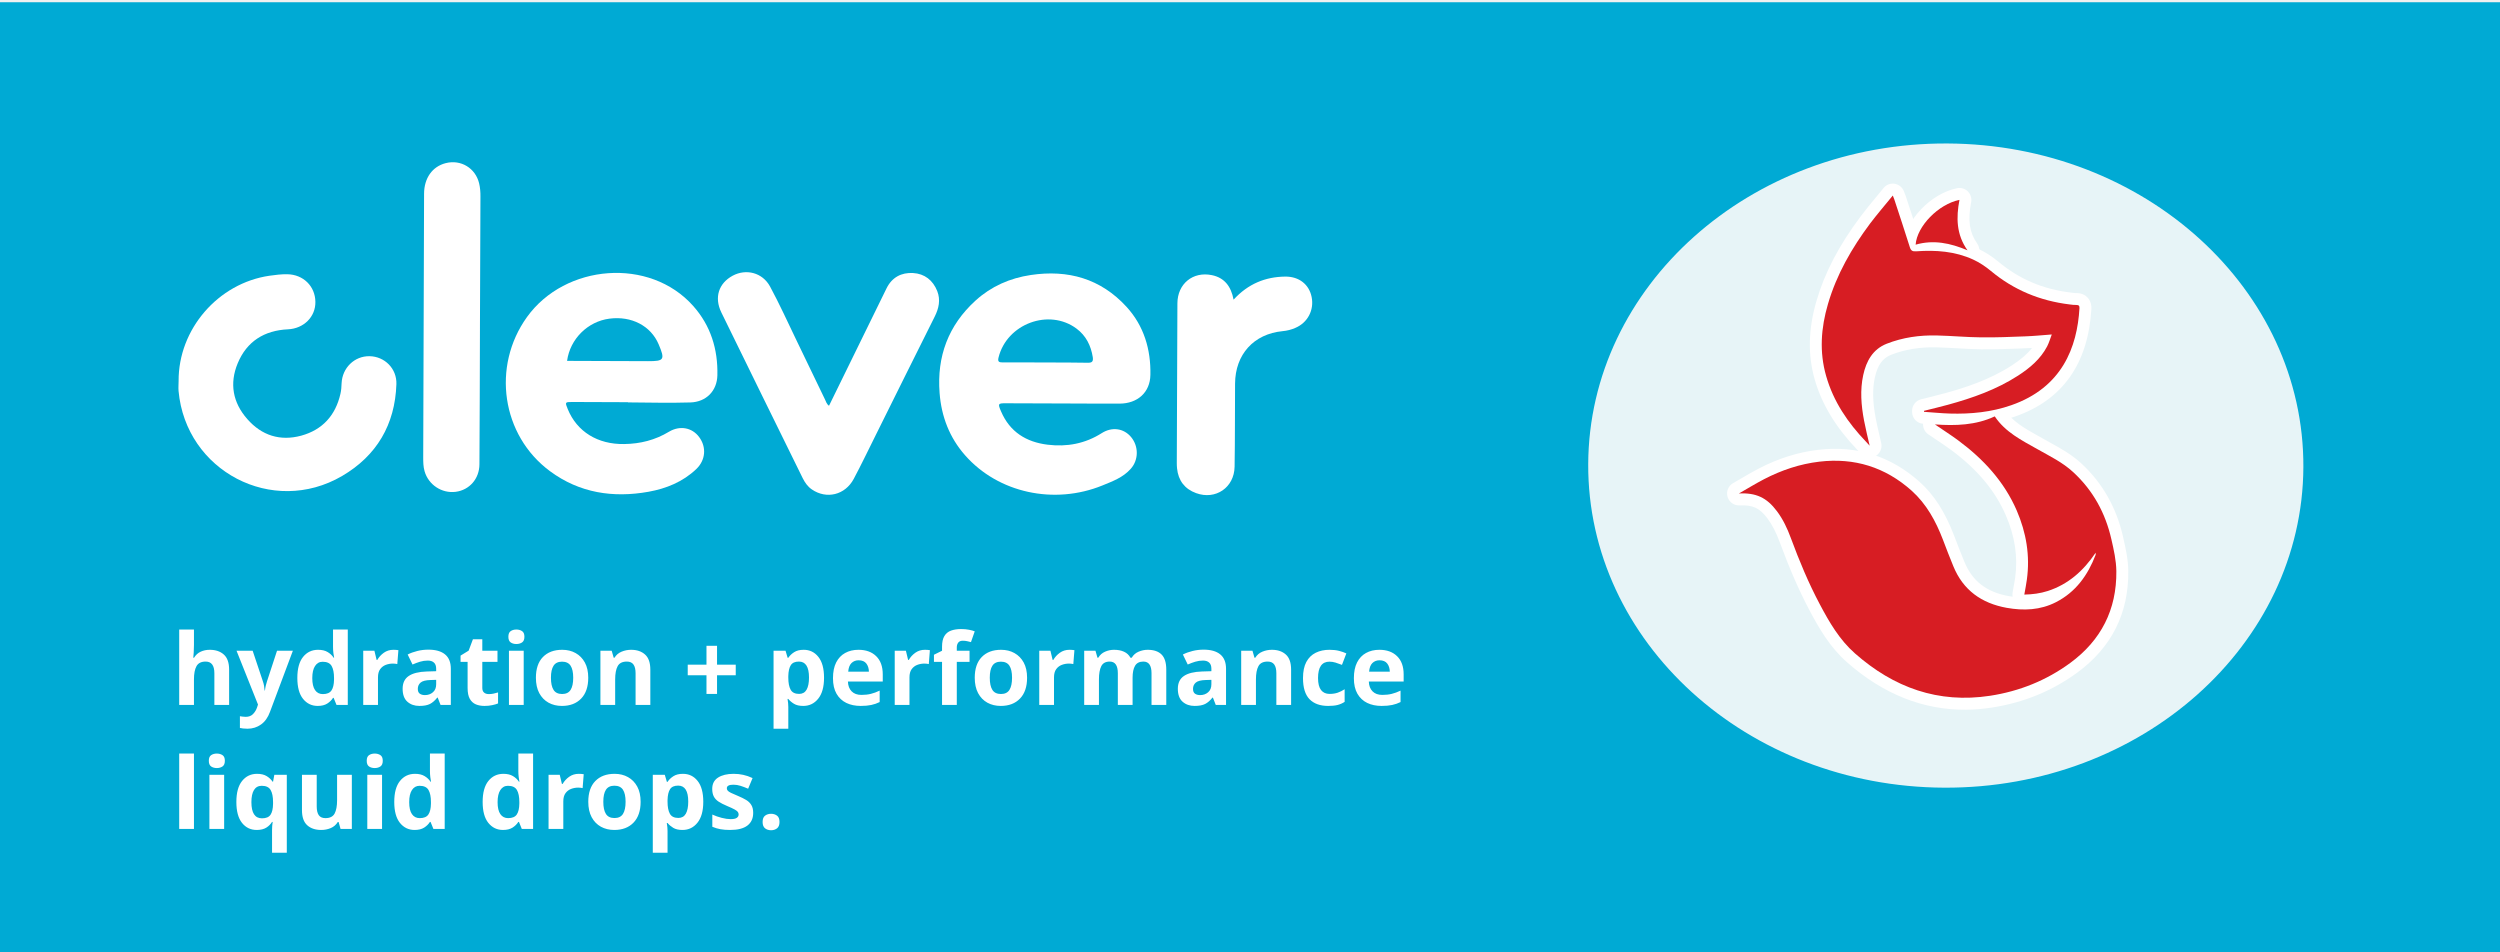
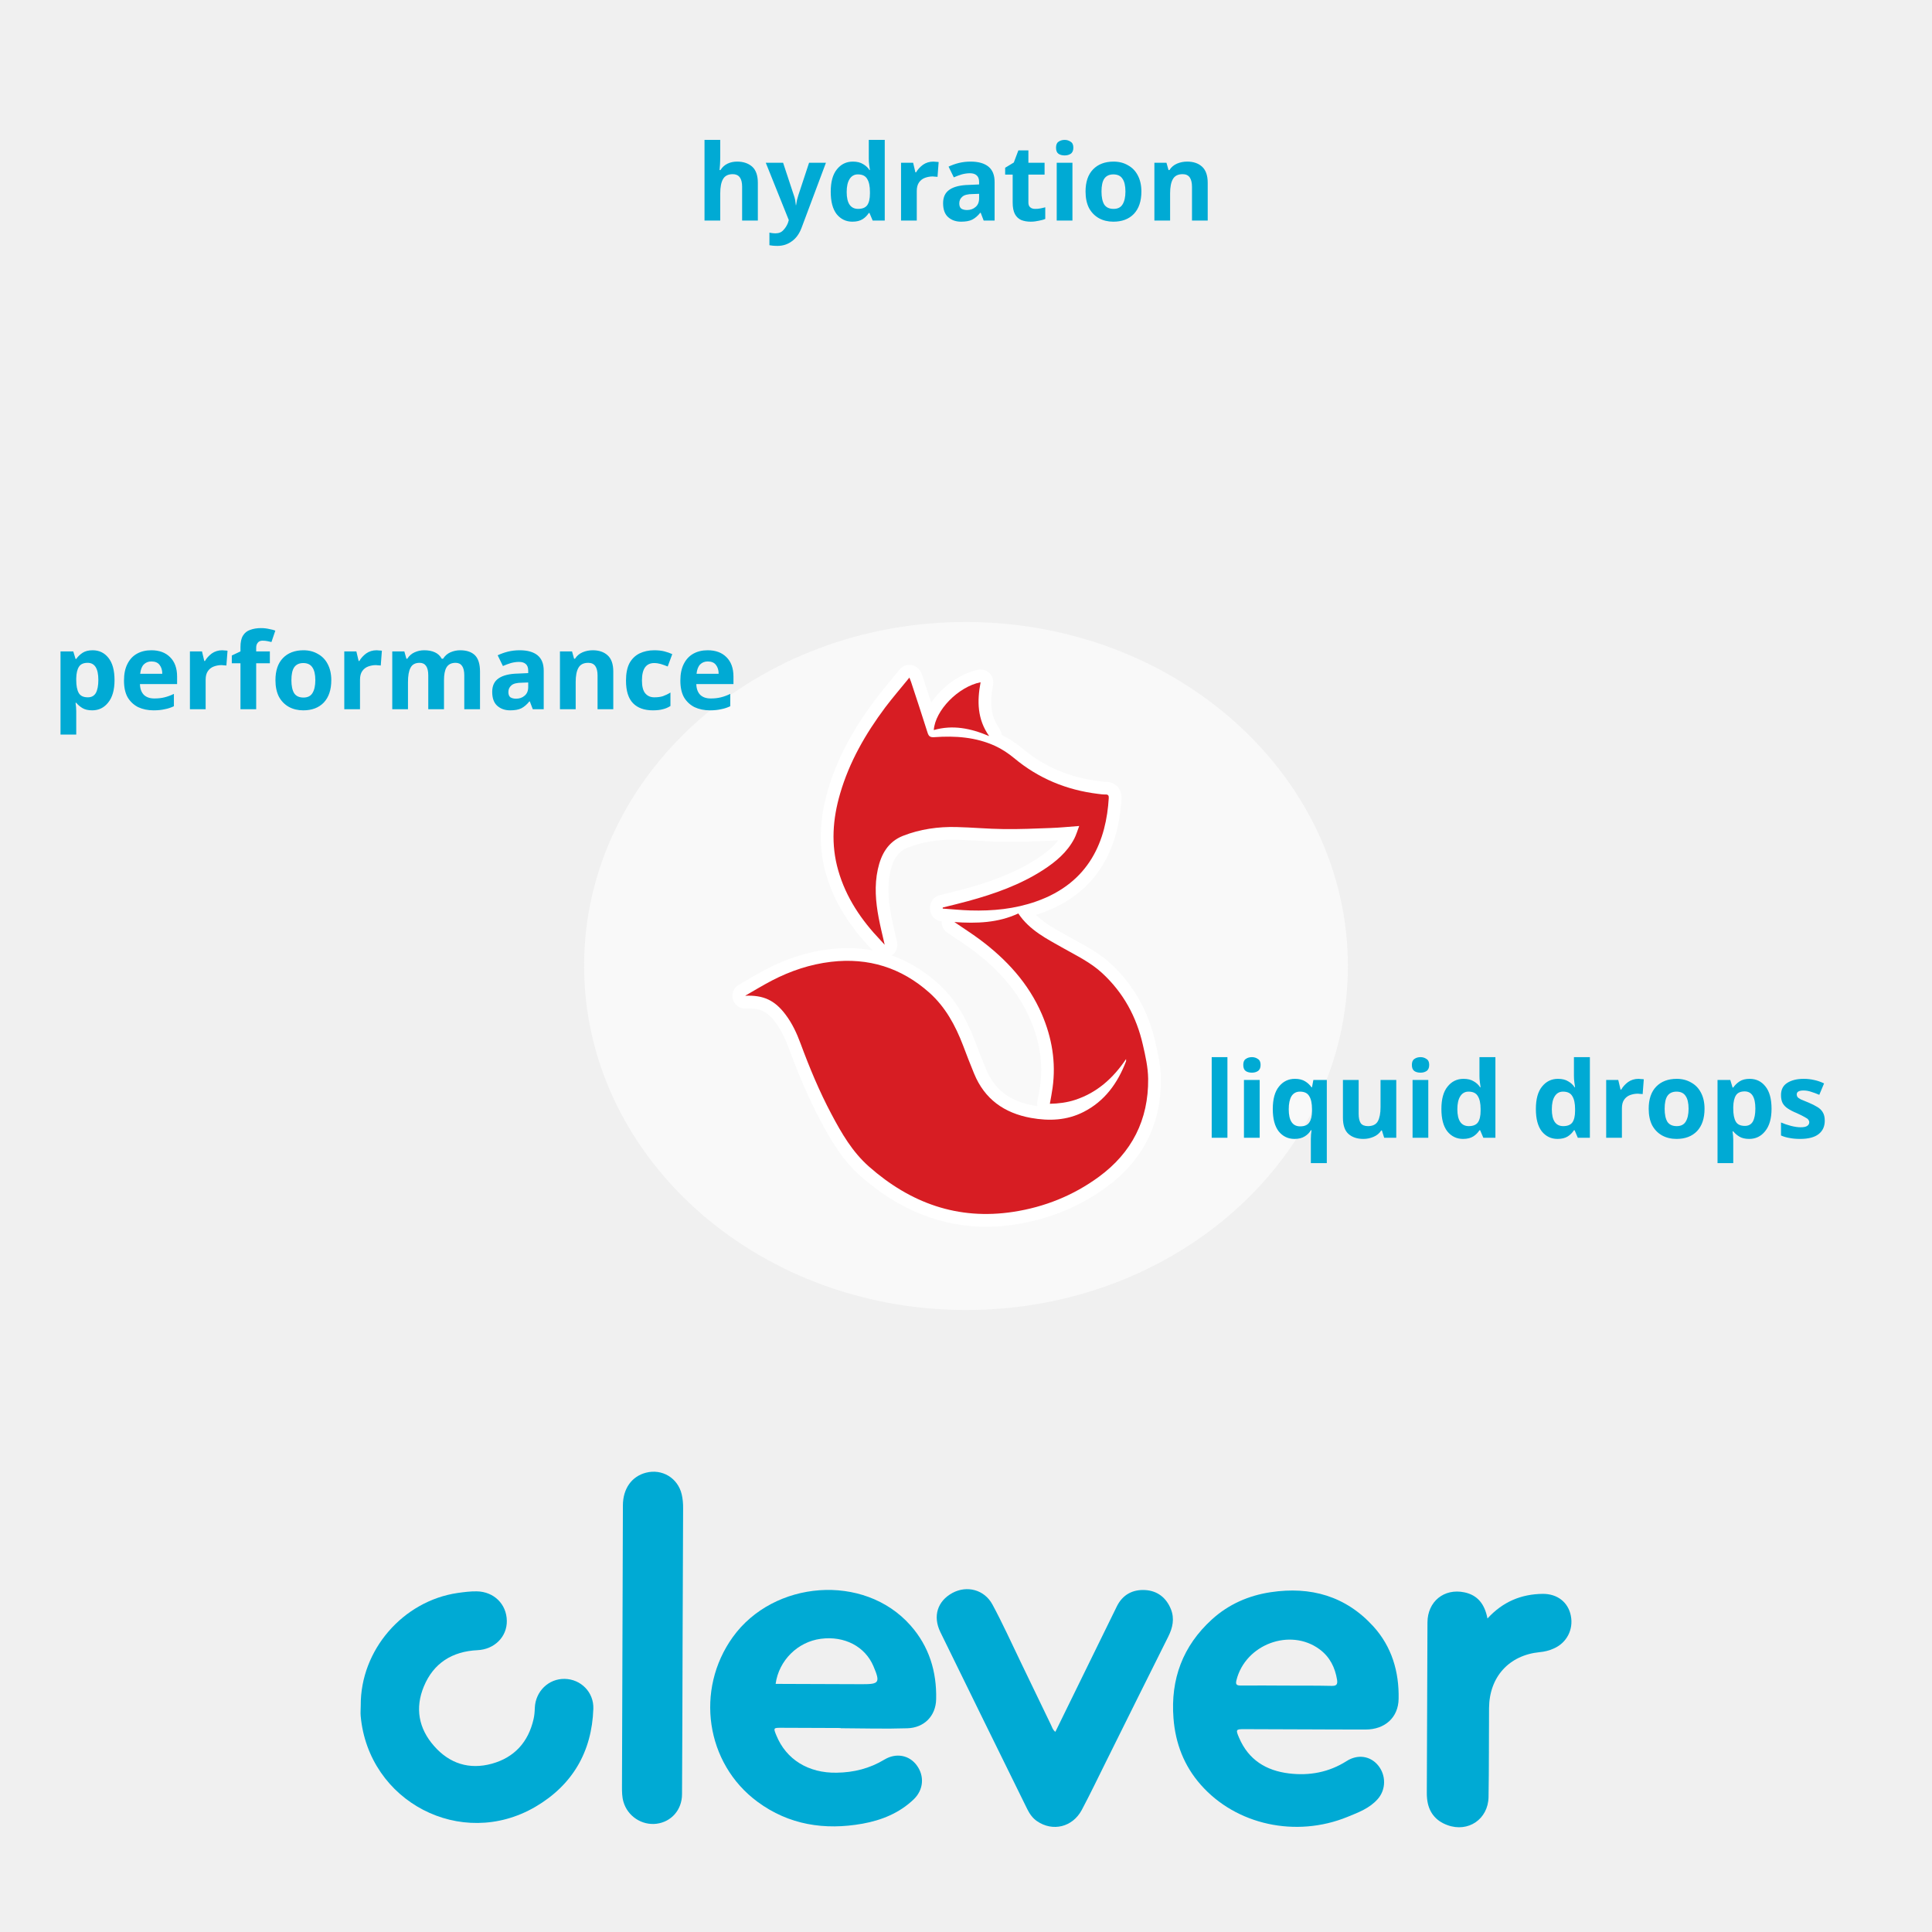
- <svg xmlns="http://www.w3.org/2000/svg" width="820mm" height="312mm" viewBox="0 0 820 312" version="1.1" id="svg11244">
+ <svg xmlns="http://www.w3.org/2000/svg" width="500" height="500" viewBox="0 0 132.292 132.292" version="1.1" id="svg11244">
  <defs id="defs11238" />
-   <g id="layer1" transform="translate(0,15)">
-     <g id="g980-1-0" transform="matrix(2.424807,0,0,2.007112,-151.1422,-184.6114)" style="fill:#00aad4;fill-opacity:1">
-       <path d="M 62.167,84.873 H 401.102 V 241.63 H 62.167 Z" style="fill:#00aad4;fill-opacity:1;fill-rule:nonzero;stroke:none;stroke-width:1.177" id="path210-2-0" />
-     </g>
-     <text xml:space="preserve" style="font-style:normal;font-variant:normal;font-weight:normal;font-stretch:normal;font-size:19.477px;line-height:1.25;font-family:Comfortaa;-inkscape-font-specification:Comfortaa;text-align:center;letter-spacing:0px;word-spacing:0px;text-anchor:middle;fill:#000000;fill-opacity:1;stroke:none;stroke-width:0.261" x="271.028" y="65.336" id="text10704" transform="scale(0.9988438,1.001158)">
-       <tspan id="tspan10702" x="273.881" y="65.336" style="stroke-width:0.261"> </tspan>
+   <g id="layer1" transform="translate(0,-164.7083)">
+     <text xml:space="preserve" style="font-style:normal;font-variant:normal;font-weight:normal;font-stretch:normal;font-size:4.343px;line-height:1.25;font-family:Comfortaa;-inkscape-font-specification:Comfortaa;text-align:center;letter-spacing:0px;word-spacing:0px;text-anchor:middle;fill:#00aad4;fill-opacity:1;stroke:none;stroke-width:0.058" x="-85.446" y="246.967" id="text10704" transform="scale(0.9988437,1.001158)">
+       <tspan id="tspan10702" x="-84.809" y="246.967" style="fill:#00aad4;fill-opacity:1;stroke-width:0.058"> </tspan>
    </text>
-     <g id="g10937" transform="matrix(0.9673989,0,0,0.9696399,8.146605,-731.2912)">
+     <g id="g10937" transform="matrix(0.2156928,0,0,0.2161924,-74.3361,37.10079)">
      <g transform="matrix(1.628394,0,0,1.628394,-463.9977,-538.1737)" id="g10912">
        <path id="path620" style="fill:#f9f9f9;fill-opacity:0.925;fill-rule:nonzero;stroke:none;stroke-width:2.658" d="m 759.363,881.184 c -0.178,36.945 -33.657,66.759 -74.774,66.584 -41.109,-0.178 -74.296,-30.282 -74.131,-67.227 0.178,-36.958 33.644,-66.77 74.753,-66.594 41.12,0.178 74.317,30.272 74.152,67.237" />
        <path id="path622" style="fill:#ffffff;fill-opacity:1;fill-rule:nonzero;stroke:none;stroke-width:2.658" d="m 716.115,898.955 c -2.564,3.8 -5.719,6.572 -9.966,7.954 -1.579,0.508 -3.208,0.715 -4.89,0.747 0.189,-1.079 0.396,-2.086 0.529,-3.093 0.696,-4.993 -0.122,-9.758 -2.097,-14.348 -2.615,-6.03 -6.923,-10.681 -12.145,-14.552 -1.568,-1.164 -3.24,-2.211 -4.9,-3.354 4.308,0.3 8.512,0.175 12.458,-1.672 2.19,3.282 5.583,4.951 8.823,6.779 2.596,1.464 5.283,2.751 7.505,4.797 4.143,3.808 6.718,8.501 7.962,13.981 0.5,2.171 0.997,4.35 1.028,6.593 0.082,7.994 -3.176,14.366 -9.602,19.07 -4.983,3.643 -10.587,5.884 -16.692,6.819 -10.808,1.65 -20.056,-1.703 -28.132,-8.804 -3.229,-2.844 -5.336,-6.466 -7.308,-10.184 -2.368,-4.441 -4.289,-9.062 -6.033,-13.763 -0.736,-1.993 -1.629,-3.904 -2.915,-5.607 -2.129,-2.833 -4.35,-3.829 -7.89,-3.673 1.733,-0.989 3.447,-2.036 5.222,-2.96 3.633,-1.879 7.462,-3.165 11.531,-3.643 7.279,-0.85 13.683,1.132 19.174,6.011 3.125,2.793 5.057,6.354 6.54,10.205 0.696,1.836 1.403,3.675 2.161,5.501 2.044,4.993 5.876,7.701 11.106,8.648 3.55,0.632 6.997,0.489 10.247,-1.164 4.143,-2.105 6.654,-5.615 8.283,-9.859 0.021,-0.053 0,-0.136 0,-0.428" />
        <path id="path624" style="fill:#ffffff;fill-opacity:1;fill-rule:nonzero;stroke:none;stroke-width:2.658" d="m 690.257,874.622 c 5.48,4.297 9.32,9.094 11.698,14.616 2.243,5.169 3.011,10.423 2.304,15.613 0.385,-0.093 0.757,-0.186 1.121,-0.3 3.468,-1.121 6.219,-3.333 8.679,-6.987 0.601,-0.904 1.722,-1.297 2.761,-0.986 0.051,0.021 0.093,0.032 0.133,0.051 -1.193,-5.108 -3.529,-9.227 -7.194,-12.602 -1.587,-1.443 -3.508,-2.501 -5.552,-3.612 -0.5,-0.292 -1.007,-0.561 -1.496,-0.842 -0.322,-0.175 -0.632,-0.361 -0.954,-0.529 -2.493,-1.39 -5.275,-2.947 -7.465,-5.408 -1.339,0.468 -2.697,0.789 -4.037,0.986 m -41.752,11.119 c 1.161,0.747 2.222,1.765 3.208,3.104 1.286,1.69 2.325,3.665 3.269,6.219 1.953,5.283 3.821,9.57 5.886,13.474 1.786,3.354 3.779,6.862 6.758,9.477 7.973,6.997 16.516,9.697 26.118,8.222 5.804,-0.893 11.045,-3.032 15.623,-6.373 5.854,-4.289 8.658,-9.873 8.576,-17.048 0,-0.404 -0.021,-0.808 -0.064,-1.222 -2.025,4.608 -4.951,7.837 -8.916,9.859 -3.447,1.757 -7.308,2.203 -11.815,1.393 -6.301,-1.143 -10.659,-4.558 -12.966,-10.141 -0.757,-1.85 -1.462,-3.686 -2.179,-5.544 -1.618,-4.236 -3.436,-7.08 -5.876,-9.251 -4.962,-4.411 -10.598,-6.187 -17.231,-5.408 -3.489,0.415 -6.987,1.504 -10.391,3.24 m 40.66,45.831 c -8.948,0.082 -17.274,-3.229 -24.8,-9.841 -3.612,-3.168 -5.865,-7.111 -7.869,-10.88 -2.169,-4.111 -4.13,-8.586 -6.155,-14.077 -0.779,-2.076 -1.589,-3.654 -2.575,-4.962 -1.629,-2.161 -3.04,-2.804 -5.801,-2.679 -1.143,0.053 -2.171,-0.686 -2.493,-1.786 -0.322,-1.1 0.157,-2.283 1.153,-2.844 0.539,-0.3 1.068,-0.614 1.608,-0.925 1.196,-0.704 2.429,-1.422 3.707,-2.086 4.026,-2.097 8.19,-3.415 12.384,-3.904 7.994,-0.954 15.084,1.278 21.095,6.615 3.019,2.687 5.315,6.237 7.212,11.18 0.696,1.836 1.403,3.633 2.139,5.429 1.65,4.037 4.6,6.322 9.259,7.162 0.271,0.043 0.542,0.082 0.8,0.125 -0.051,-0.282 -0.061,-0.571 -0.011,-0.861 0.064,-0.353 0.136,-0.696 0.189,-1.039 0.122,-0.696 0.247,-1.339 0.343,-1.982 0.601,-4.361 -0.021,-8.616 -1.932,-13.019 -2.211,-5.097 -5.908,-9.53 -11.337,-13.545 -1.026,-0.757 -2.097,-1.464 -3.229,-2.222 -0.529,-0.353 -1.058,-0.707 -1.597,-1.071 -0.925,-0.632 -1.307,-1.804 -0.946,-2.854 0.375,-1.058 1.403,-1.743 2.514,-1.661 3.694,0.25 7.608,0.26 11.231,-1.454 1.111,-0.508 2.429,-0.143 3.115,0.874 1.64,2.458 4.247,3.912 7.008,5.448 0.322,0.189 0.654,0.364 0.975,0.539 0.478,0.282 0.954,0.542 1.443,0.811 2.211,1.214 4.494,2.461 6.519,4.329 4.393,4.039 7.319,9.166 8.701,15.238 l 0.019,0.096 c 0.51,2.24 1.05,4.555 1.071,7.026 0.104,8.772 -3.468,15.873 -10.609,21.103 -5.222,3.821 -11.201,6.261 -17.784,7.268 -1.804,0.279 -3.59,0.436 -5.347,0.446" />
        <path id="path626" style="fill:#ffffff;fill-opacity:1;fill-rule:nonzero;stroke:none;stroke-width:2.658" d="m 706.981,853.623 c -2.036,0.154 -3.8,0.332 -5.565,0.393 -3.053,0.114 -6.104,0.25 -9.155,0.207 -3.064,-0.029 -6.126,-0.322 -9.198,-0.393 -3.582,-0.093 -7.101,0.404 -10.444,1.711 -2.907,1.143 -4.268,3.604 -4.9,6.511 -0.686,3.144 -0.425,6.301 0.167,9.426 0.322,1.69 0.736,3.362 1.172,5.251 -0.343,-0.364 -0.55,-0.622 -0.789,-0.861 -3.758,-3.925 -6.747,-8.305 -8.262,-13.588 -1.454,-5.025 -1.09,-10.008 0.364,-14.959 1.804,-6.179 4.962,-11.637 8.78,-16.745 1.475,-1.943 3.083,-3.8 4.725,-5.815 0.154,0.407 0.247,0.614 0.322,0.832 1.079,3.301 2.19,6.591 3.229,9.912 0.237,0.749 0.579,0.893 1.337,0.842 4.071,-0.292 8.076,-0.011 11.836,1.711 1.318,0.603 2.562,1.432 3.683,2.357 4.776,3.976 10.247,6.219 16.381,6.965 0.478,0.053 0.967,0.136 1.432,0.114 0.521,-0.011 0.675,0.207 0.646,0.686 -0.478,8.108 -3.614,16.463 -14.202,20.139 -4.132,1.443 -8.419,1.858 -12.769,1.733 -1.796,-0.051 -3.59,-0.247 -5.397,-0.361 v -0.207 c 1.65,-0.407 3.322,-0.811 4.972,-1.257 5.129,-1.401 10.122,-3.157 14.627,-6.062 2.44,-1.579 4.651,-3.426 6.04,-6.064 0.375,-0.726 0.614,-1.536 0.967,-2.479" />
        <path id="path628" style="fill:#ffffff;fill-opacity:1;fill-rule:nonzero;stroke:none;stroke-width:2.658" d="m 706.638,859.642 c -1.642,2.068 -3.635,3.511 -5.326,4.6 -0.446,0.29 -0.914,0.582 -1.371,0.85 2.814,-1.329 5.036,-3.125 6.697,-5.451 m -33.665,-29.886 c -0.643,0.779 -1.246,1.536 -1.828,2.315 -4.122,5.472 -6.862,10.694 -8.398,15.945 -1.443,4.954 -1.568,9.397 -0.364,13.59 0.571,1.982 1.403,3.901 2.493,5.801 -0.093,-1.826 -0.021,-3.829 0.425,-5.886 0.914,-4.183 3.072,-6.965 6.405,-8.283 3.457,-1.358 7.297,-1.993 11.419,-1.879 1.432,0.032 2.875,0.104 4.276,0.189 1.61,0.104 3.282,0.186 4.89,0.207 2.711,0.029 5.493,-0.085 8.169,-0.189 l 0.864,-0.019 c 1.151,-0.043 2.325,-0.136 3.58,-0.239 0.614,-0.053 1.246,-0.104 1.9,-0.146 0.842,-0.061 1.672,0.311 2.179,0.997 0.282,0.385 0.439,0.84 0.468,1.297 0.303,-1.14 0.532,-2.355 0.675,-3.643 -6.601,-0.84 -12.456,-3.362 -17.428,-7.494 -1.018,-0.842 -2.097,-1.525 -3.125,-2.004 -2.907,-1.329 -6.28,-1.807 -10.63,-1.486 -2.607,0.178 -3.55,-1.536 -3.872,-2.583 -0.675,-2.161 -1.393,-4.35 -2.097,-6.49 m -3.893,49.456 c -0.696,0.011 -1.382,-0.282 -1.858,-0.821 l -0.322,-0.353 c -0.157,-0.165 -0.282,-0.311 -0.417,-0.457 -4.473,-4.661 -7.38,-9.445 -8.865,-14.606 -1.462,-5.116 -1.347,-10.463 0.375,-16.349 1.703,-5.844 4.712,-11.565 9.187,-17.524 1.05,-1.39 2.107,-2.679 3.239,-4.037 0.508,-0.603 1.018,-1.236 1.536,-1.86 0.55,-0.694 1.432,-1.026 2.304,-0.89 0.872,0.143 1.6,0.736 1.921,1.547 l 0.136,0.351 c 0.104,0.239 0.175,0.428 0.237,0.614 l 0.789,2.408 c 0.718,2.171 1.454,4.382 2.15,6.593 4.797,-0.239 8.669,0.393 12.134,1.982 1.443,0.664 2.865,1.568 4.236,2.697 4.34,3.625 9.291,5.722 15.105,6.415 l 0.237,0.032 c 0.324,0.043 0.614,0.082 0.811,0.072 1.225,-0.019 1.961,0.457 2.378,0.893 0.415,0.425 0.893,1.196 0.829,2.418 -0.686,11.401 -6.019,18.905 -15.863,22.32 -4.037,1.411 -8.501,2.025 -13.649,1.868 -1.3,-0.043 -2.596,-0.136 -3.843,-0.229 -0.55,-0.051 -1.111,-0.093 -1.672,-0.125 -1.297,-0.082 -2.304,-1.172 -2.304,-2.469 v -0.21 c 0,-1.129 0.779,-2.126 1.879,-2.408 0.521,-0.136 1.05,-0.258 1.568,-0.383 1.111,-0.282 2.254,-0.561 3.354,-0.864 4.058,-1.1 9.301,-2.761 13.931,-5.761 1.9,-1.222 3.271,-2.397 4.247,-3.654 -0.457,0.032 -0.904,0.053 -1.361,0.064 l -0.861,0.043 c -2.751,0.104 -5.586,0.207 -8.408,0.175 -1.725,-0.021 -3.457,-0.125 -5.118,-0.218 -1.361,-0.072 -2.761,-0.146 -4.122,-0.186 -3.468,-0.096 -6.644,0.436 -9.477,1.547 -1.775,0.694 -2.825,2.158 -3.386,4.722 -0.518,2.408 -0.465,5.015 0.178,8.451 0.207,1.1 0.468,2.222 0.747,3.394 0.136,0.571 0.271,1.161 0.404,1.775 0.25,1.1 -0.279,2.232 -1.276,2.74 -0.353,0.189 -0.736,0.271 -1.111,0.282" />
        <path id="path630" style="fill:#ffffff;fill-opacity:1;fill-rule:nonzero;stroke:none;stroke-width:2.658" d="m 687.754,825.666 c -0.696,3.675 -0.664,7.183 1.672,10.476 -3.601,-1.528 -7.101,-2.232 -10.795,-1.175 0.268,-3.819 4.744,-8.419 9.123,-9.301" />
        <path id="path632" style="fill:#ffffff;fill-opacity:1;fill-rule:nonzero;stroke:none;stroke-width:2.658" d="m 682.513,831.988 c 0.861,0.021 1.722,0.104 2.615,0.26 -0.167,-0.882 -0.239,-1.743 -0.25,-2.575 -0.914,0.664 -1.733,1.475 -2.365,2.315 m 6.933,6.633 c -0.332,0 -0.675,-0.072 -0.986,-0.197 -3.604,-1.525 -6.415,-1.858 -9.147,-1.079 -0.779,0.218 -1.608,0.051 -2.24,-0.457 -0.625,-0.518 -0.967,-1.297 -0.904,-2.107 0.343,-4.922 5.637,-10.433 11.098,-11.544 0.808,-0.165 1.64,0.082 2.23,0.664 0.582,0.571 0.842,1.411 0.696,2.222 -0.736,3.811 -0.364,6.301 1.246,8.597 0.643,0.901 0.603,2.115 -0.093,2.979 -0.478,0.59 -1.185,0.912 -1.9,0.922" />
        <path id="path634" style="fill:#d71d23;fill-opacity:1;fill-rule:nonzero;stroke:none;stroke-width:2.658" d="m 716.115,898.955 c -2.564,3.8 -5.719,6.572 -9.966,7.954 -1.579,0.508 -3.208,0.715 -4.89,0.747 0.189,-1.079 0.396,-2.086 0.529,-3.093 0.696,-4.993 -0.122,-9.758 -2.097,-14.348 -2.615,-6.03 -6.923,-10.681 -12.145,-14.552 -1.568,-1.164 -3.24,-2.211 -4.9,-3.354 4.308,0.3 8.512,0.175 12.458,-1.672 2.19,3.282 5.583,4.951 8.823,6.779 2.596,1.464 5.283,2.751 7.505,4.797 4.143,3.808 6.718,8.501 7.962,13.981 0.5,2.171 0.997,4.35 1.028,6.593 0.082,7.994 -3.176,14.366 -9.602,19.07 -4.983,3.643 -10.587,5.884 -16.692,6.819 -10.808,1.65 -20.056,-1.703 -28.132,-8.804 -3.229,-2.844 -5.336,-6.466 -7.308,-10.184 -2.368,-4.441 -4.289,-9.062 -6.033,-13.763 -0.736,-1.993 -1.629,-3.904 -2.915,-5.607 -2.129,-2.833 -4.35,-3.829 -7.89,-3.673 1.733,-0.989 3.447,-2.036 5.222,-2.96 3.633,-1.879 7.462,-3.165 11.531,-3.643 7.279,-0.85 13.683,1.132 19.174,6.011 3.125,2.793 5.057,6.354 6.54,10.205 0.696,1.836 1.403,3.675 2.161,5.501 2.044,4.993 5.876,7.701 11.106,8.648 3.55,0.632 6.997,0.489 10.247,-1.164 4.143,-2.105 6.654,-5.615 8.283,-9.859 0.021,-0.053 0,-0.136 0,-0.428" />
        <path id="path636" style="fill:#d71d23;fill-opacity:1;fill-rule:nonzero;stroke:none;stroke-width:2.658" d="m 706.981,853.623 c -2.036,0.154 -3.8,0.332 -5.565,0.393 -3.053,0.114 -6.104,0.25 -9.155,0.207 -3.064,-0.029 -6.126,-0.322 -9.198,-0.393 -3.582,-0.093 -7.101,0.404 -10.444,1.711 -2.907,1.143 -4.268,3.604 -4.9,6.511 -0.686,3.144 -0.425,6.301 0.167,9.426 0.322,1.69 0.736,3.362 1.172,5.251 -0.343,-0.364 -0.55,-0.622 -0.789,-0.861 -3.758,-3.925 -6.747,-8.305 -8.262,-13.588 -1.454,-5.025 -1.09,-10.008 0.364,-14.959 1.804,-6.179 4.962,-11.637 8.78,-16.745 1.475,-1.943 3.083,-3.8 4.725,-5.815 0.154,0.407 0.247,0.614 0.322,0.832 1.079,3.301 2.19,6.591 3.229,9.912 0.237,0.749 0.579,0.893 1.337,0.842 4.071,-0.292 8.076,-0.011 11.836,1.711 1.318,0.603 2.562,1.432 3.683,2.357 4.776,3.976 10.247,6.219 16.381,6.965 0.478,0.053 0.967,0.136 1.432,0.114 0.521,-0.011 0.675,0.207 0.646,0.686 -0.478,8.108 -3.614,16.463 -14.202,20.139 -4.132,1.443 -8.419,1.858 -12.769,1.733 -1.796,-0.051 -3.59,-0.247 -5.397,-0.361 v -0.207 c 1.65,-0.407 3.322,-0.811 4.972,-1.257 5.129,-1.401 10.122,-3.157 14.627,-6.062 2.44,-1.579 4.651,-3.426 6.04,-6.064 0.375,-0.726 0.614,-1.536 0.967,-2.479" />
        <path id="path638" style="fill:#d71d23;fill-opacity:1;fill-rule:nonzero;stroke:none;stroke-width:2.658" d="m 687.754,825.666 c -0.696,3.675 -0.664,7.183 1.672,10.476 -3.601,-1.528 -7.101,-2.232 -10.795,-1.175 0.268,-3.819 4.744,-8.419 9.123,-9.301" />
      </g>
    </g>
-     <g id="g10920" transform="matrix(1.610788,0,0,1.614519,-866.5785,-1481.38)">
-       <path d="m 653.456,981.555 1.486,0.011 15.01,0.053 c 3.279,0.011 3.479,-0.3 2.15,-3.426 -1.6,-3.758 -5.525,-5.793 -10.019,-5.211 -4.411,0.571 -8.015,4.111 -8.626,8.573 m 12.395,8.4 -11.355,-0.043 c -1.454,0 -1.486,0.032 -0.914,1.422 1.879,4.619 6.126,7.215 11.502,7.122 3.269,-0.043 6.301,-0.8 9.126,-2.503 2.23,-1.329 4.722,-0.84 6.144,1.092 1.525,2.044 1.307,4.69 -0.582,6.487 -2.729,2.604 -6.112,3.965 -9.737,4.619 -7.215,1.289 -14.045,0.25 -20.046,-4.172 -9.881,-7.276 -11.916,-21.302 -4.701,-31.319 7.784,-10.808 25.007,-12.209 33.862,-2.243 3.561,3.997 5.033,8.794 4.911,14.056 -0.064,3.197 -2.285,5.44 -5.504,5.533 -4.233,0.136 -8.469,0.011 -12.706,-0.011 z" style="fill:#ffffff;fill-opacity:1;fill-rule:nonzero;stroke:none;stroke-width:2.658" id="path640" />
-       <path d="m 750.798,981.887 c 2.886,0.011 5.761,-0.011 8.648,0.053 0.872,0.021 1.193,-0.207 1.058,-1.132 -0.383,-2.365 -1.369,-4.358 -3.322,-5.812 -5.605,-4.154 -14.18,-0.967 -15.871,5.886 -0.199,0.819 0.061,0.994 0.84,0.994 2.875,-0.029 5.761,0 8.648,0.011 m 3.394,8.326 -11.355,-0.04 c -1.64,-0.011 -1.693,0.082 -1.018,1.64 1.796,4.194 5.14,6.248 9.509,6.779 3.914,0.476 7.619,-0.21 11.005,-2.357 2.097,-1.329 4.473,-0.986 5.969,0.8 1.568,1.879 1.547,4.64 -0.053,6.436 -1.557,1.764 -3.683,2.543 -5.772,3.394 -9.83,3.997 -21.239,1.525 -27.976,-6.126 -3.176,-3.59 -4.826,-7.879 -5.19,-12.644 -0.582,-7.433 1.775,-13.753 7.319,-18.789 3.186,-2.886 6.997,-4.558 11.241,-5.19 7.579,-1.132 14.244,0.725 19.506,6.466 3.55,3.875 4.962,8.658 4.858,13.808 -0.051,3.59 -2.636,5.844 -6.269,5.854 -3.925,0.011 -7.848,-0.021 -11.773,-0.032" style="fill:#ffffff;fill-opacity:1;fill-rule:nonzero;stroke:none;stroke-width:2.658" id="path642" />
-       <path d="m 574.353,985.655 c -0.061,-10.534 8.047,-19.878 18.509,-21.393 1.204,-0.167 2.4,-0.324 3.622,-0.303 3.25,0.053 5.679,2.418 5.722,5.607 0.051,3.03 -2.357,5.44 -5.597,5.583 -4.805,0.229 -8.376,2.45 -10.223,6.904 -1.703,4.09 -1.007,7.983 1.951,11.326 2.939,3.351 6.708,4.536 10.994,3.372 4.308,-1.183 6.976,-4.111 7.973,-8.491 0.165,-0.696 0.218,-1.432 0.239,-2.15 0.133,-3.125 2.615,-5.554 5.698,-5.501 3.064,0.051 5.575,2.522 5.461,5.69 -0.282,8.209 -4.008,14.531 -11.066,18.653 -14.141,8.233 -31.808,-0.986 -33.293,-17.274 -0.061,-0.675 0.011,-1.35 0.011,-2.025" style="fill:#ffffff;fill-opacity:1;fill-rule:nonzero;stroke:none;stroke-width:2.658" id="path644" />
-       <path d="m 706.792,990.681 c 2.025,-4.132 4.05,-8.252 6.064,-12.352 1.887,-3.843 3.776,-7.672 5.655,-11.512 1.111,-2.243 3.032,-3.239 5.4,-3.104 2.344,0.133 4.037,1.462 4.919,3.662 0.707,1.796 0.332,3.511 -0.518,5.201 -3.976,7.922 -7.922,15.863 -11.876,23.806 -1.525,3.051 -3,6.133 -4.608,9.155 -1.765,3.29 -5.544,4.183 -8.533,2.139 -0.85,-0.582 -1.411,-1.393 -1.858,-2.285 -5.533,-11.22 -11.066,-22.432 -16.57,-33.676 -1.483,-3.04 -0.55,-5.916 2.315,-7.462 2.743,-1.464 6.054,-0.635 7.6,2.19 1.929,3.561 3.601,7.255 5.365,10.898 1.953,4.008 3.872,8.026 5.815,12.033 0.218,0.436 0.322,0.943 0.829,1.307" style="fill:#ffffff;fill-opacity:1;fill-rule:nonzero;stroke:none;stroke-width:2.658" id="path646" />
-       <path d="m 635.715,975.1 c -0.032,9.155 -0.04,18.3 -0.104,27.457 -0.011,2.958 -2.033,5.24 -4.837,5.605 -2.825,0.364 -5.544,-1.432 -6.333,-4.172 -0.271,-0.925 -0.279,-1.879 -0.279,-2.825 0.061,-17.853 0.114,-35.709 0.175,-53.565 0.011,-3.176 1.682,-5.512 4.39,-6.208 3.083,-0.8 6.083,0.997 6.822,4.111 0.207,0.872 0.279,1.775 0.268,2.689 -0.04,8.958 -0.072,17.927 -0.104,26.907" style="fill:#ffffff;fill-opacity:1;fill-rule:nonzero;stroke:none;stroke-width:2.658" id="path648" />
-       <path d="m 789.175,969.12 c 2.96,-3.218 6.458,-4.629 10.505,-4.683 2.825,-0.032 4.879,1.589 5.389,4.151 0.539,2.65 -0.811,5.222 -3.322,6.272 -0.821,0.364 -1.693,0.582 -2.607,0.664 -5.854,0.571 -9.623,4.712 -9.663,10.651 -0.043,5.637 0,11.262 -0.096,16.899 -0.072,4.215 -3.872,6.801 -7.826,5.357 -2.315,-0.832 -3.643,-2.543 -3.893,-5.036 -0.04,-0.364 -0.051,-0.726 -0.051,-1.09 0.04,-10.805 0.072,-21.624 0.125,-32.429 0.011,-3.976 3.165,-6.54 7.037,-5.73 2.533,0.529 3.883,2.251 4.401,4.972" style="fill:#ffffff;fill-opacity:1;fill-rule:nonzero;stroke:none;stroke-width:2.658" id="path650" />
+     <g id="g10920" transform="matrix(0.3591438,0,0,0.3599757,-181.5744,-73.32723)" style="fill:#00aad4;fill-opacity:1">
+       <path d="m 653.456,981.555 1.486,0.011 15.01,0.053 c 3.279,0.011 3.479,-0.3 2.15,-3.426 -1.6,-3.758 -5.525,-5.793 -10.019,-5.211 -4.411,0.571 -8.015,4.111 -8.626,8.573 m 12.395,8.4 -11.355,-0.043 c -1.454,0 -1.486,0.032 -0.914,1.422 1.879,4.619 6.126,7.215 11.502,7.122 3.269,-0.043 6.301,-0.8 9.126,-2.503 2.23,-1.329 4.722,-0.84 6.144,1.092 1.525,2.044 1.307,4.69 -0.582,6.487 -2.729,2.604 -6.112,3.965 -9.737,4.619 -7.215,1.289 -14.045,0.25 -20.046,-4.172 -9.881,-7.276 -11.916,-21.302 -4.701,-31.319 7.784,-10.808 25.007,-12.209 33.862,-2.243 3.561,3.997 5.033,8.794 4.911,14.056 -0.064,3.197 -2.285,5.44 -5.504,5.533 -4.233,0.136 -8.469,0.011 -12.706,-0.011 z" style="fill:#00aad4;fill-opacity:1;fill-rule:nonzero;stroke:none;stroke-width:2.658" id="path640" />
+       <path d="m 750.798,981.887 c 2.886,0.011 5.761,-0.011 8.648,0.053 0.872,0.021 1.193,-0.207 1.058,-1.132 -0.383,-2.365 -1.369,-4.358 -3.322,-5.812 -5.605,-4.154 -14.18,-0.967 -15.871,5.886 -0.199,0.819 0.061,0.994 0.84,0.994 2.875,-0.029 5.761,0 8.648,0.011 m 3.394,8.326 -11.355,-0.04 c -1.64,-0.011 -1.693,0.082 -1.018,1.64 1.796,4.194 5.14,6.248 9.509,6.779 3.914,0.476 7.619,-0.21 11.005,-2.357 2.097,-1.329 4.473,-0.986 5.969,0.8 1.568,1.879 1.547,4.64 -0.053,6.436 -1.557,1.764 -3.683,2.543 -5.772,3.394 -9.83,3.997 -21.239,1.525 -27.976,-6.126 -3.176,-3.59 -4.826,-7.879 -5.19,-12.644 -0.582,-7.433 1.775,-13.753 7.319,-18.789 3.186,-2.886 6.997,-4.558 11.241,-5.19 7.579,-1.132 14.244,0.725 19.506,6.466 3.55,3.875 4.962,8.658 4.858,13.808 -0.051,3.59 -2.636,5.844 -6.269,5.854 -3.925,0.011 -7.848,-0.021 -11.773,-0.032" style="fill:#00aad4;fill-opacity:1;fill-rule:nonzero;stroke:none;stroke-width:2.658" id="path642" />
+       <path d="m 574.353,985.655 c -0.061,-10.534 8.047,-19.878 18.509,-21.393 1.204,-0.167 2.4,-0.324 3.622,-0.303 3.25,0.053 5.679,2.418 5.722,5.607 0.051,3.03 -2.357,5.44 -5.597,5.583 -4.805,0.229 -8.376,2.45 -10.223,6.904 -1.703,4.09 -1.007,7.983 1.951,11.326 2.939,3.351 6.708,4.536 10.994,3.372 4.308,-1.183 6.976,-4.111 7.973,-8.491 0.165,-0.696 0.218,-1.432 0.239,-2.15 0.133,-3.125 2.615,-5.554 5.698,-5.501 3.064,0.051 5.575,2.522 5.461,5.69 -0.282,8.209 -4.008,14.531 -11.066,18.653 -14.141,8.233 -31.808,-0.986 -33.293,-17.274 -0.061,-0.675 0.011,-1.35 0.011,-2.025" style="fill:#00aad4;fill-opacity:1;fill-rule:nonzero;stroke:none;stroke-width:2.658" id="path644" />
+       <path d="m 706.792,990.681 c 2.025,-4.132 4.05,-8.252 6.064,-12.352 1.887,-3.843 3.776,-7.672 5.655,-11.512 1.111,-2.243 3.032,-3.239 5.4,-3.104 2.344,0.133 4.037,1.462 4.919,3.662 0.707,1.796 0.332,3.511 -0.518,5.201 -3.976,7.922 -7.922,15.863 -11.876,23.806 -1.525,3.051 -3,6.133 -4.608,9.155 -1.765,3.29 -5.544,4.183 -8.533,2.139 -0.85,-0.582 -1.411,-1.393 -1.858,-2.285 -5.533,-11.22 -11.066,-22.432 -16.57,-33.676 -1.483,-3.04 -0.55,-5.916 2.315,-7.462 2.743,-1.464 6.054,-0.635 7.6,2.19 1.929,3.561 3.601,7.255 5.365,10.898 1.953,4.008 3.872,8.026 5.815,12.033 0.218,0.436 0.322,0.943 0.829,1.307" style="fill:#00aad4;fill-opacity:1;fill-rule:nonzero;stroke:none;stroke-width:2.658" id="path646" />
+       <path d="m 635.715,975.1 c -0.032,9.155 -0.04,18.3 -0.104,27.457 -0.011,2.958 -2.033,5.24 -4.837,5.605 -2.825,0.364 -5.544,-1.432 -6.333,-4.172 -0.271,-0.925 -0.279,-1.879 -0.279,-2.825 0.061,-17.853 0.114,-35.709 0.175,-53.565 0.011,-3.176 1.682,-5.512 4.39,-6.208 3.083,-0.8 6.083,0.997 6.822,4.111 0.207,0.872 0.279,1.775 0.268,2.689 -0.04,8.958 -0.072,17.927 -0.104,26.907" style="fill:#00aad4;fill-opacity:1;fill-rule:nonzero;stroke:none;stroke-width:2.658" id="path648" />
+       <path d="m 789.175,969.12 c 2.96,-3.218 6.458,-4.629 10.505,-4.683 2.825,-0.032 4.879,1.589 5.389,4.151 0.539,2.65 -0.811,5.222 -3.322,6.272 -0.821,0.364 -1.693,0.582 -2.607,0.664 -5.854,0.571 -9.623,4.712 -9.663,10.651 -0.043,5.637 0,11.262 -0.096,16.899 -0.072,4.215 -3.872,6.801 -7.826,5.357 -2.315,-0.832 -3.643,-2.543 -3.893,-5.036 -0.04,-0.364 -0.051,-0.726 -0.051,-1.09 0.04,-10.805 0.072,-21.624 0.125,-32.429 0.011,-3.976 3.165,-6.54 7.037,-5.73 2.533,0.529 3.883,2.251 4.401,4.972" style="fill:#00aad4;fill-opacity:1;fill-rule:nonzero;stroke:none;stroke-width:2.658" id="path650" />
    </g>
-     <text xml:space="preserve" style="font-style:normal;font-variant:normal;font-weight:bold;font-stretch:normal;font-size:32.507px;line-height:1.25;font-family:Comfortaa;-inkscape-font-specification:'Comfortaa Bold';text-align:start;letter-spacing:0px;word-spacing:0px;text-anchor:start;fill:#ffffff;fill-opacity:1;stroke:none;stroke-width:0.339" x="56.318" y="215.966" id="text10846" transform="scale(0.9988438,1.001158)">
-       <tspan x="56.318" y="215.966" style="text-align:start;text-anchor:start;fill:#ffffff;stroke-width:0.339" id="tspan10870">hydration + performance </tspan>
-       <tspan x="56.318" y="256.6" style="text-align:start;text-anchor:start;fill:#ffffff;stroke-width:0.339" id="tspan10924">liquid drops.  </tspan>
+     <text xml:space="preserve" style="font-style:normal;font-variant:normal;font-weight:bold;font-stretch:normal;font-size:7.248px;line-height:1.25;font-family:Comfortaa;-inkscape-font-specification:'Comfortaa Bold';text-align:start;letter-spacing:0px;word-spacing:0px;text-anchor:start;fill:#00aad4;fill-opacity:1;stroke:none;stroke-width:0.075" x="47.736" y="179.6" id="text10846" transform="scale(0.9988437,1.001158)">
+       <tspan x="47.736" y="179.6" style="text-align:start;text-anchor:start;fill:#00aad4;fill-opacity:1;stroke-width:0.075" id="tspan10924">hydration</tspan>
    </text>
+     <text xml:space="preserve" style="font-style:normal;font-variant:normal;font-weight:bold;font-stretch:normal;font-size:7.248px;line-height:1.25;font-family:Comfortaa;-inkscape-font-specification:'Comfortaa Bold';text-align:start;letter-spacing:0px;word-spacing:0px;text-anchor:start;fill:#00aad4;fill-opacity:1;stroke:none;stroke-width:0.075" x="3.586" y="213.024" id="text10846-3" transform="scale(0.9988437,1.001158)">
+       <tspan x="3.586" y="213.024" style="text-align:start;text-anchor:start;fill:#00aad4;fill-opacity:1;stroke-width:0.075" id="tspan10870-6">performance </tspan>
+       <tspan x="3.586" y="222.083" style="text-align:start;text-anchor:start;fill:#00aad4;fill-opacity:1;stroke-width:0.075" id="tspan10924-7" />
+     </text>
+     <text xml:space="preserve" style="font-style:normal;font-variant:normal;font-weight:bold;font-stretch:normal;font-size:7.248px;line-height:1.25;font-family:Comfortaa;-inkscape-font-specification:'Comfortaa Bold';text-align:start;letter-spacing:0px;word-spacing:0px;text-anchor:start;fill:#00aad4;fill-opacity:1;stroke:none;stroke-width:0.075" x="82.503" y="226.646" id="text10846-5" transform="scale(0.9988437,1.001158)">
+       <tspan x="82.503" y="233.279" style="text-align:start;text-anchor:start;fill:#00aad4;fill-opacity:1;stroke-width:0.075" id="tspan10870-3" />
+       <tspan x="82.503" y="242.339" style="text-align:start;text-anchor:start;fill:#00aad4;fill-opacity:1;stroke-width:0.075" id="tspan10924-5">liquid drops</tspan>
+     </text>
+     <flowRoot xml:space="preserve" id="flowRoot3984" style="fill:black;fill-opacity:1;stroke:none;font-family:sans-serif;font-style:normal;font-weight:normal;font-size:40px;line-height:1.25;letter-spacing:0px;word-spacing:0px">
+       <flowRegion id="flowRegion3986">
+         <rect id="rect3988" width="1412.259" height="3103.665" x="-1851.18" y="-3051.768" />
+       </flowRegion>
+       <flowPara id="flowPara3990" />
+     </flowRoot>
  </g>
</svg>
